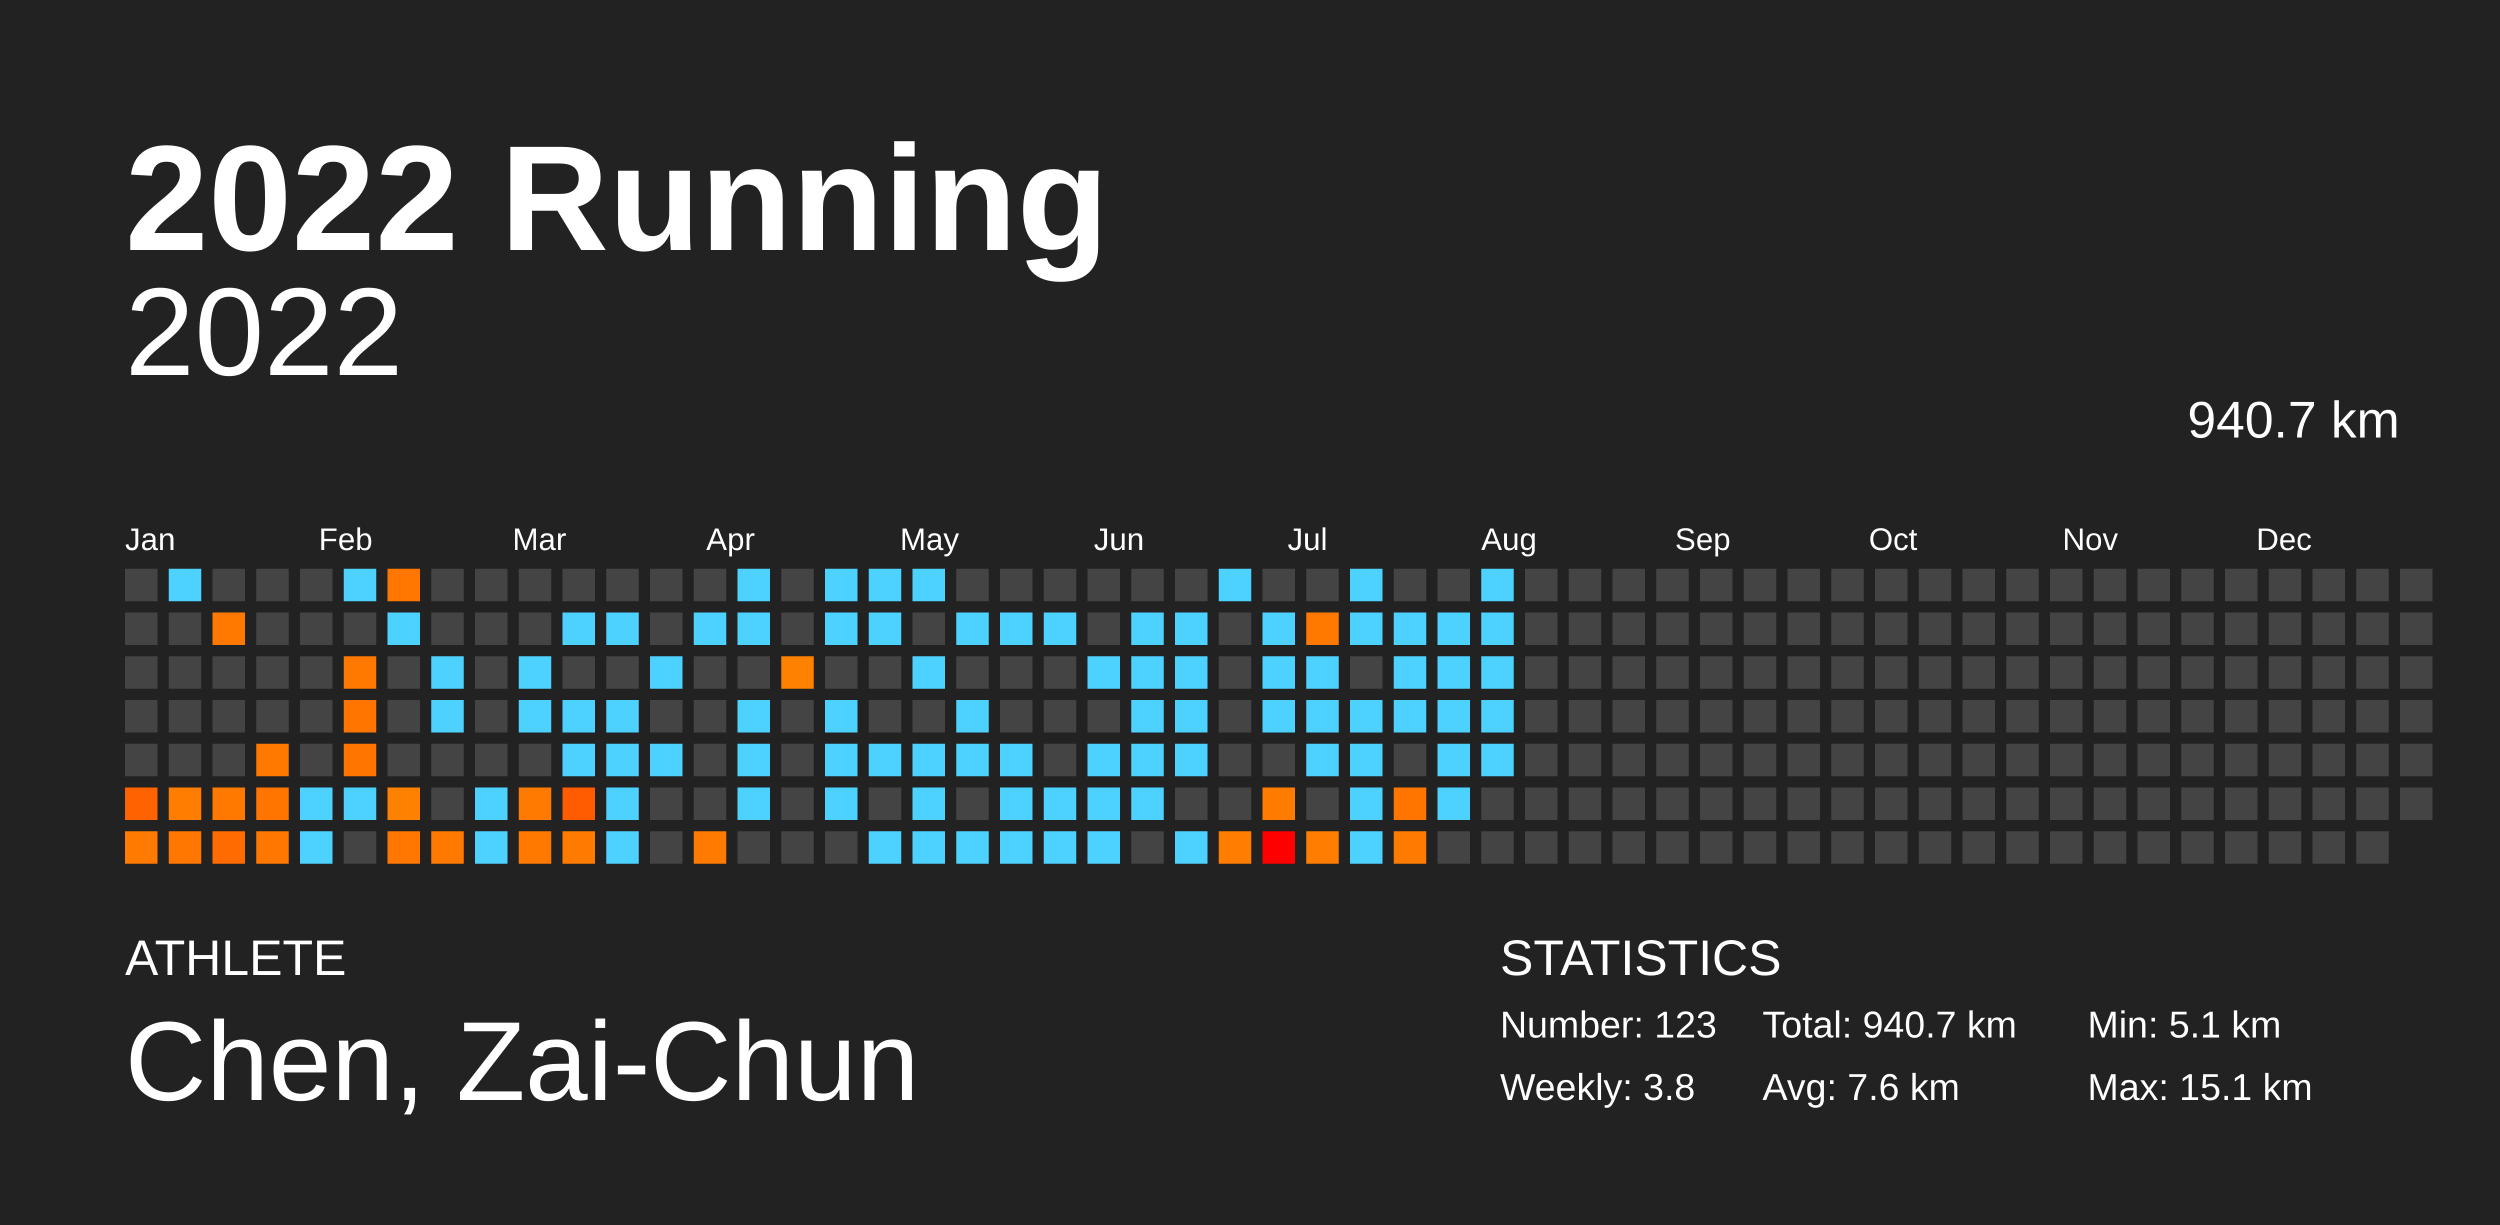
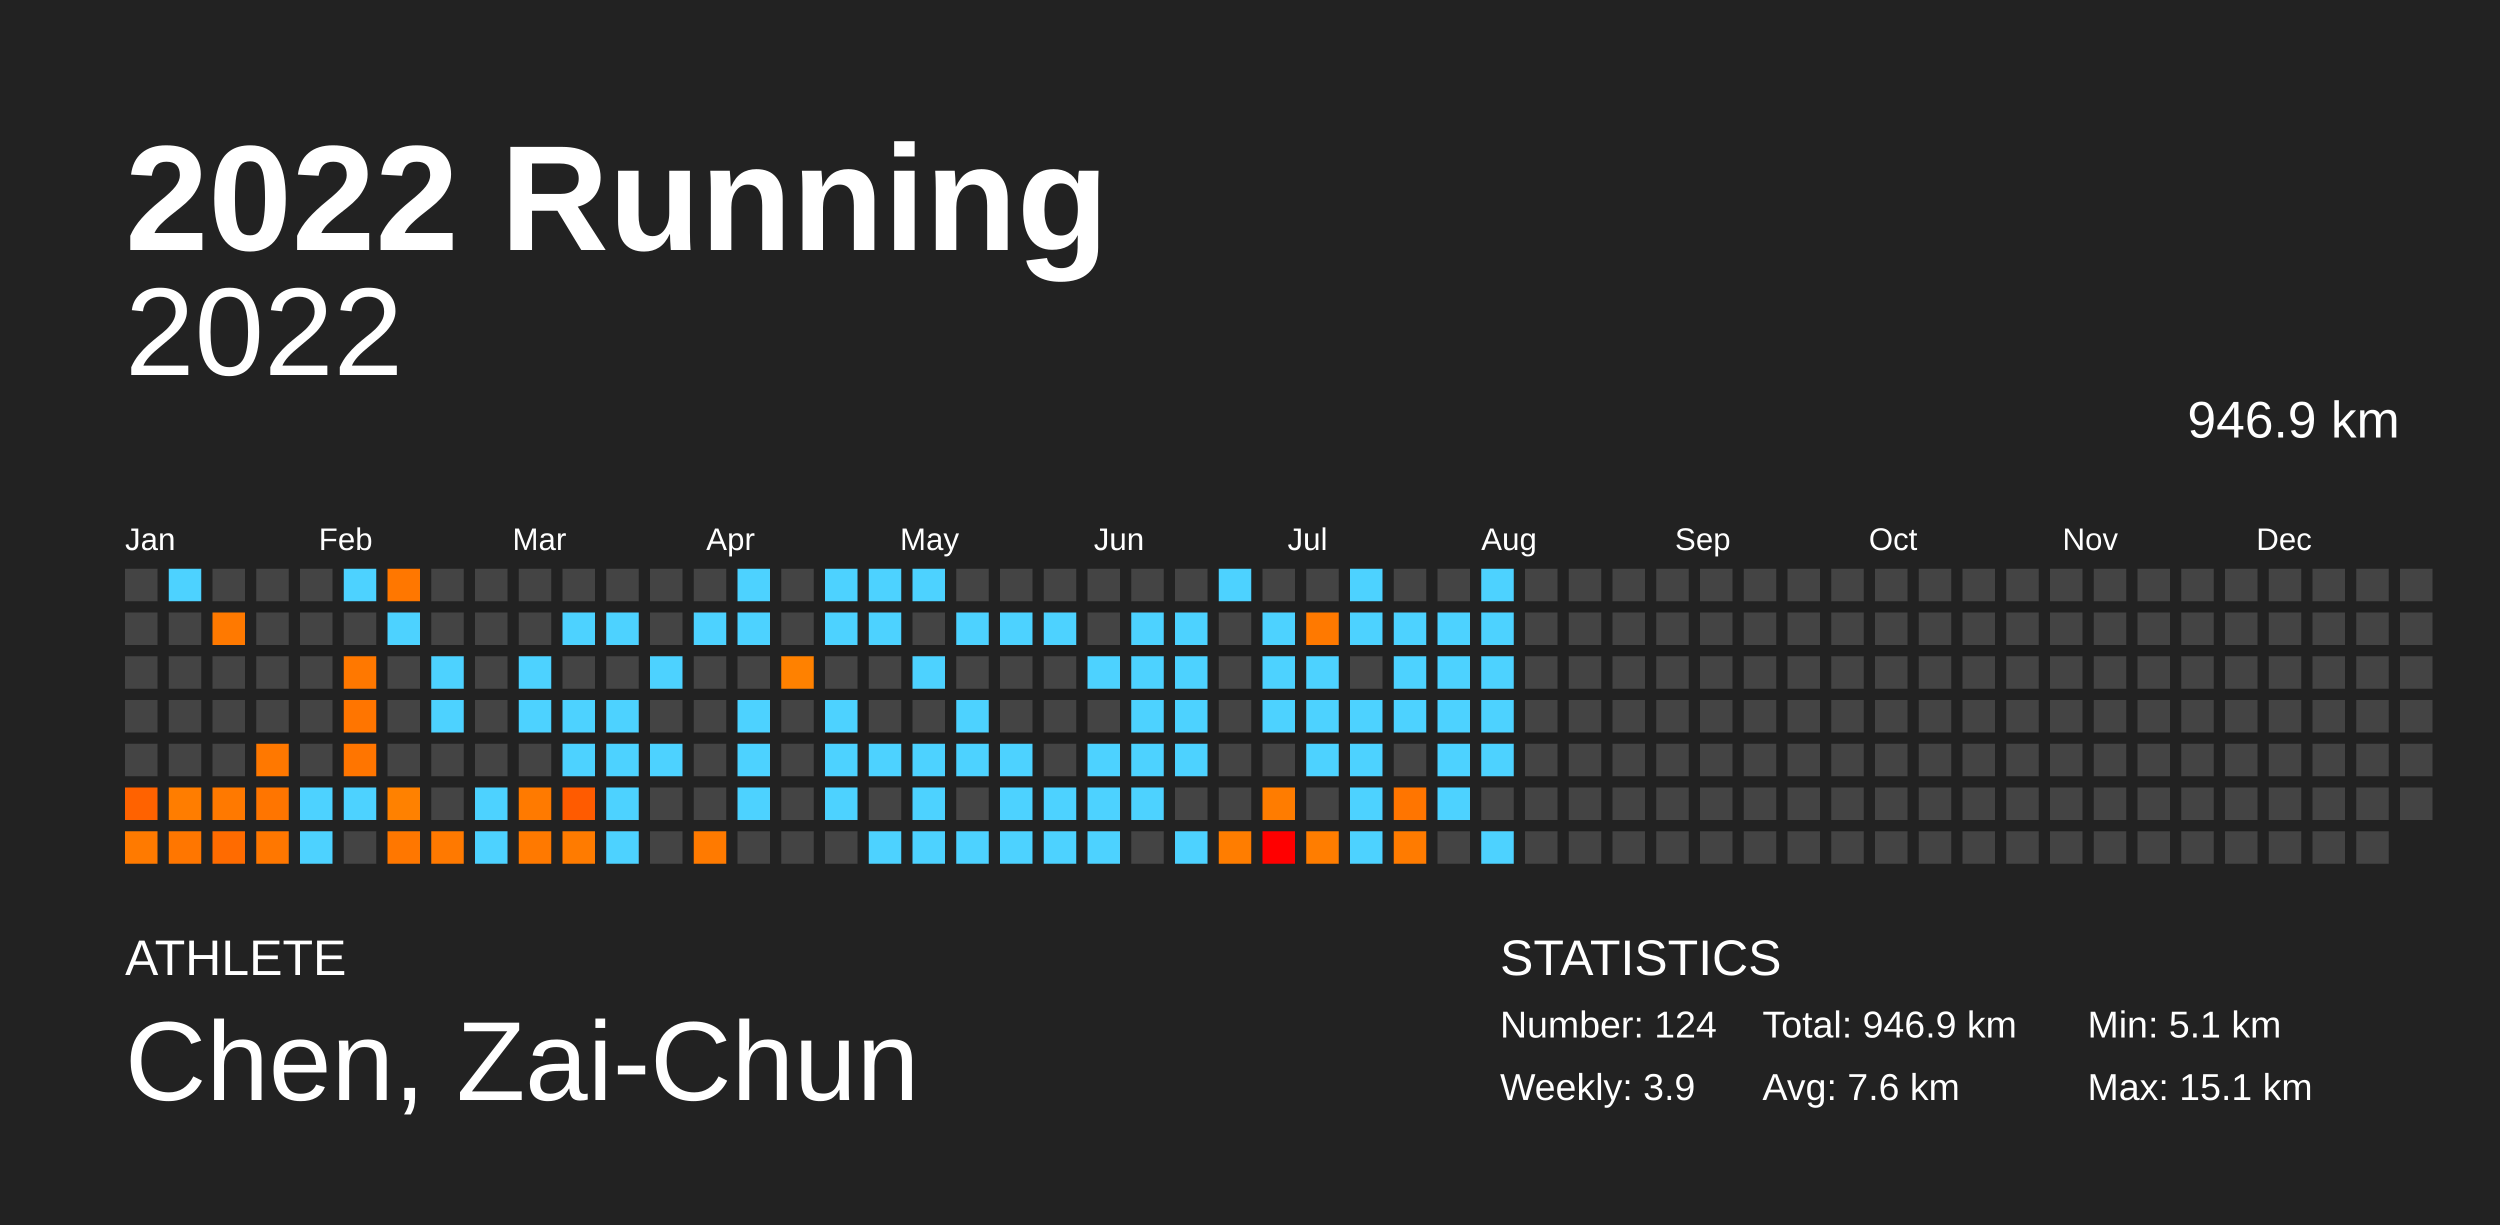
<svg xmlns="http://www.w3.org/2000/svg" baseProfile="full" height="98mm" version="1.1" viewBox="0,0,200,98" width="200mm">
  <defs />
  <rect fill="#222222" height="98" width="200" x="0" y="0" />
  <text fill="#FFFFFF" style="font-size:12px; font-family:Arial; font-weight:bold;" x="10" y="20">2022 Running</text>
  <text fill="#FFFFFF" style="font-size:4px; font-family:Arial" x="10" y="78">ATHLETE</text>
  <text fill="#FFFFFF" style="font-size:9px; font-family:Arial" x="10" y="88">Chen, Zai-Chun</text>
  <text fill="#FFFFFF" style="font-size:4px; font-family:Arial" x="120" y="78">STATISTICS</text>
-   <text fill="#FFFFFF" style="font-size:3px; font-family:Arial" x="120" y="83">Number: 123</text>
-   <text fill="#FFFFFF" style="font-size:3px; font-family:Arial" x="120" y="88">Weekly: 3.8</text>
-   <text fill="#FFFFFF" style="font-size:3px; font-family:Arial" x="141" y="83">Total: 940.7 km</text>
+   <text fill="#FFFFFF" style="font-size:3px; font-family:Arial" x="120" y="83">Number: 124</text>
+   <text fill="#FFFFFF" style="font-size:3px; font-family:Arial" x="120" y="88">Weekly: 3.9</text>
+   <text fill="#FFFFFF" style="font-size:3px; font-family:Arial" x="141" y="83">Total: 946.9 km</text>
  <text fill="#FFFFFF" style="font-size:3px; font-family:Arial" x="141" y="88">Avg: 7.6 km</text>
  <text fill="#FFFFFF" style="font-size:3px; font-family:Arial" x="167" y="83">Min: 5.1 km</text>
  <text fill="#FFFFFF" style="font-size:3px; font-family:Arial" x="167" y="88">Max: 15.1 km</text>
  <text alignment-baseline="hanging" fill="#FFFFFF" style="font-size:10.0px; font-family:Arial;" x="10" y="30">2022</text>
-   <text alignment-baseline="hanging" fill="#FFFFFF" style="font-size:4.125px; font-family:Arial;" x="175" y="35">940.7 km</text>
+   <text alignment-baseline="hanging" fill="#FFFFFF" style="font-size:4.125px; font-family:Arial;" x="175" y="35">946.9 km</text>
  <text fill="#FFFFFF" style="font-size:2.5px; font-family:Arial" x="10.0" y="44">Jan</text>
  <text fill="#FFFFFF" style="font-size:2.5px; font-family:Arial" x="25.5" y="44">Feb</text>
  <text fill="#FFFFFF" style="font-size:2.5px; font-family:Arial" x="41.0" y="44">Mar</text>
  <text fill="#FFFFFF" style="font-size:2.5px; font-family:Arial" x="56.5" y="44">Apr</text>
  <text fill="#FFFFFF" style="font-size:2.5px; font-family:Arial" x="72.0" y="44">May</text>
  <text fill="#FFFFFF" style="font-size:2.5px; font-family:Arial" x="87.5" y="44">Jun</text>
  <text fill="#FFFFFF" style="font-size:2.5px; font-family:Arial" x="103.0" y="44">Jul</text>
  <text fill="#FFFFFF" style="font-size:2.5px; font-family:Arial" x="118.5" y="44">Aug</text>
  <text fill="#FFFFFF" style="font-size:2.5px; font-family:Arial" x="134.0" y="44">Sep</text>
  <text fill="#FFFFFF" style="font-size:2.5px; font-family:Arial" x="149.5" y="44">Oct</text>
  <text fill="#FFFFFF" style="font-size:2.5px; font-family:Arial" x="165.0" y="44">Nov</text>
  <text fill="#FFFFFF" style="font-size:2.5px; font-family:Arial" x="180.5" y="44">Dec</text>
  <rect fill="#444444" height="2.6" width="2.6" x="10.0" y="45.5" />
  <rect fill="#444444" height="2.6" width="2.6" x="10.0" y="49.0" />
  <rect fill="#444444" height="2.6" width="2.6" x="10.0" y="52.5" />
  <rect fill="#444444" height="2.6" width="2.6" x="10.0" y="56.0" />
  <rect fill="#444444" height="2.6" width="2.6" x="10.0" y="59.5" />
  <rect fill="#ff6200" height="2.6" width="2.6" x="10.0" y="63.0" />
  <rect fill="#ff7a00" height="2.6" width="2.6" x="10.0" y="66.5" />
  <rect fill="#4dd2ff" height="2.6" width="2.6" x="13.5" y="45.5" />
  <rect fill="#444444" height="2.6" width="2.6" x="13.5" y="49.0" />
  <rect fill="#444444" height="2.6" width="2.6" x="13.5" y="52.5" />
  <rect fill="#444444" height="2.6" width="2.6" x="13.5" y="56.0" />
  <rect fill="#444444" height="2.6" width="2.6" x="13.5" y="59.5" />
  <rect fill="#ff7d00" height="2.6" width="2.6" x="13.5" y="63.0" />
  <rect fill="#ff7600" height="2.6" width="2.6" x="13.5" y="66.5" />
  <rect fill="#444444" height="2.6" width="2.6" x="17.0" y="45.5" />
  <rect fill="#ff7900" height="2.6" width="2.6" x="17.0" y="49.0" />
  <rect fill="#444444" height="2.6" width="2.6" x="17.0" y="52.5" />
  <rect fill="#444444" height="2.6" width="2.6" x="17.0" y="56.0" />
  <rect fill="#444444" height="2.6" width="2.6" x="17.0" y="59.5" />
  <rect fill="#ff7900" height="2.6" width="2.6" x="17.0" y="63.0" />
  <rect fill="#ff6b00" height="2.6" width="2.6" x="17.0" y="66.5" />
  <rect fill="#444444" height="2.6" width="2.6" x="20.5" y="45.5" />
  <rect fill="#444444" height="2.6" width="2.6" x="20.5" y="49.0" />
  <rect fill="#444444" height="2.6" width="2.6" x="20.5" y="52.5" />
  <rect fill="#444444" height="2.6" width="2.6" x="20.5" y="56.0" />
  <rect fill="#ff7800" height="2.6" width="2.6" x="20.5" y="59.5" />
  <rect fill="#ff7500" height="2.6" width="2.6" x="20.5" y="63.0" />
  <rect fill="#ff7700" height="2.6" width="2.6" x="20.5" y="66.5" />
  <rect fill="#444444" height="2.6" width="2.6" x="24.0" y="45.5" />
  <rect fill="#444444" height="2.6" width="2.6" x="24.0" y="49.0" />
  <rect fill="#444444" height="2.6" width="2.6" x="24.0" y="52.5" />
  <rect fill="#444444" height="2.6" width="2.6" x="24.0" y="56.0" />
  <rect fill="#444444" height="2.6" width="2.6" x="24.0" y="59.5" />
  <rect fill="#4dd2ff" height="2.6" width="2.6" x="24.0" y="63.0" />
  <rect fill="#4dd2ff" height="2.6" width="2.6" x="24.0" y="66.5" />
  <rect fill="#4dd2ff" height="2.6" width="2.6" x="27.5" y="45.5" />
  <rect fill="#444444" height="2.6" width="2.6" x="27.5" y="49.0" />
  <rect fill="#ff7800" height="2.6" width="2.6" x="27.5" y="52.5" />
  <rect fill="#ff7500" height="2.6" width="2.6" x="27.5" y="56.0" />
  <rect fill="#ff7500" height="2.6" width="2.6" x="27.5" y="59.5" />
  <rect fill="#4dd2ff" height="2.6" width="2.6" x="27.5" y="63.0" />
  <rect fill="#444444" height="2.6" width="2.6" x="27.5" y="66.5" />
  <rect fill="#ff7700" height="2.6" width="2.6" x="31.0" y="45.5" />
  <rect fill="#4dd2ff" height="2.6" width="2.6" x="31.0" y="49.0" />
  <rect fill="#444444" height="2.6" width="2.6" x="31.0" y="52.5" />
  <rect fill="#444444" height="2.6" width="2.6" x="31.0" y="56.0" />
  <rect fill="#444444" height="2.6" width="2.6" x="31.0" y="59.5" />
  <rect fill="#ff8100" height="2.6" width="2.6" x="31.0" y="63.0" />
  <rect fill="#ff7700" height="2.6" width="2.6" x="31.0" y="66.5" />
  <rect fill="#444444" height="2.6" width="2.6" x="34.5" y="45.5" />
  <rect fill="#444444" height="2.6" width="2.6" x="34.5" y="49.0" />
  <rect fill="#4dd2ff" height="2.6" width="2.6" x="34.5" y="52.5" />
  <rect fill="#4dd2ff" height="2.6" width="2.6" x="34.5" y="56.0" />
  <rect fill="#444444" height="2.6" width="2.6" x="34.5" y="59.5" />
  <rect fill="#444444" height="2.6" width="2.6" x="34.5" y="63.0" />
  <rect fill="#ff7900" height="2.6" width="2.6" x="34.5" y="66.5" />
  <rect fill="#444444" height="2.6" width="2.6" x="38.0" y="45.5" />
  <rect fill="#444444" height="2.6" width="2.6" x="38.0" y="49.0" />
  <rect fill="#444444" height="2.6" width="2.6" x="38.0" y="52.5" />
  <rect fill="#444444" height="2.6" width="2.6" x="38.0" y="56.0" />
  <rect fill="#444444" height="2.6" width="2.6" x="38.0" y="59.5" />
  <rect fill="#4dd2ff" height="2.6" width="2.6" x="38.0" y="63.0" />
  <rect fill="#4dd2ff" height="2.6" width="2.6" x="38.0" y="66.5" />
  <rect fill="#444444" height="2.6" width="2.6" x="41.5" y="45.5" />
  <rect fill="#444444" height="2.6" width="2.6" x="41.5" y="49.0" />
  <rect fill="#4dd2ff" height="2.6" width="2.6" x="41.5" y="52.5" />
  <rect fill="#4dd2ff" height="2.6" width="2.6" x="41.5" y="56.0" />
  <rect fill="#444444" height="2.6" width="2.6" x="41.5" y="59.5" />
  <rect fill="#ff7a00" height="2.6" width="2.6" x="41.5" y="63.0" />
  <rect fill="#ff7900" height="2.6" width="2.6" x="41.5" y="66.5" />
  <rect fill="#444444" height="2.6" width="2.6" x="45.0" y="45.5" />
  <rect fill="#4dd2ff" height="2.6" width="2.6" x="45.0" y="49.0" />
  <rect fill="#444444" height="2.6" width="2.6" x="45.0" y="52.5" />
  <rect fill="#4dd2ff" height="2.6" width="2.6" x="45.0" y="56.0" />
  <rect fill="#4dd2ff" height="2.6" width="2.6" x="45.0" y="59.5" />
  <rect fill="#ff5b00" height="2.6" width="2.6" x="45.0" y="63.0" />
  <rect fill="#ff7b00" height="2.6" width="2.6" x="45.0" y="66.5" />
  <rect fill="#444444" height="2.6" width="2.6" x="48.5" y="45.5" />
  <rect fill="#4dd2ff" height="2.6" width="2.6" x="48.5" y="49.0" />
  <rect fill="#444444" height="2.6" width="2.6" x="48.5" y="52.5" />
  <rect fill="#4dd2ff" height="2.6" width="2.6" x="48.5" y="56.0" />
  <rect fill="#4dd2ff" height="2.6" width="2.6" x="48.5" y="59.5" />
  <rect fill="#4dd2ff" height="2.6" width="2.6" x="48.5" y="63.0" />
  <rect fill="#4dd2ff" height="2.6" width="2.6" x="48.5" y="66.5" />
  <rect fill="#444444" height="2.6" width="2.6" x="52.0" y="45.5" />
  <rect fill="#444444" height="2.6" width="2.6" x="52.0" y="49.0" />
  <rect fill="#4dd2ff" height="2.6" width="2.6" x="52.0" y="52.5" />
  <rect fill="#444444" height="2.6" width="2.6" x="52.0" y="56.0" />
  <rect fill="#4dd2ff" height="2.6" width="2.6" x="52.0" y="59.5" />
  <rect fill="#444444" height="2.6" width="2.6" x="52.0" y="63.0" />
  <rect fill="#444444" height="2.6" width="2.6" x="52.0" y="66.5" />
  <rect fill="#444444" height="2.6" width="2.6" x="55.5" y="45.5" />
  <rect fill="#4dd2ff" height="2.6" width="2.6" x="55.5" y="49.0" />
  <rect fill="#444444" height="2.6" width="2.6" x="55.5" y="52.5" />
  <rect fill="#444444" height="2.6" width="2.6" x="55.5" y="56.0" />
  <rect fill="#444444" height="2.6" width="2.6" x="55.5" y="59.5" />
  <rect fill="#444444" height="2.6" width="2.6" x="55.5" y="63.0" />
  <rect fill="#ff7a00" height="2.6" width="2.6" x="55.5" y="66.5" />
  <rect fill="#4dd2ff" height="2.6" width="2.6" x="59.0" y="45.5" />
  <rect fill="#4dd2ff" height="2.6" width="2.6" x="59.0" y="49.0" />
  <rect fill="#444444" height="2.6" width="2.6" x="59.0" y="52.5" />
  <rect fill="#4dd2ff" height="2.6" width="2.6" x="59.0" y="56.0" />
  <rect fill="#4dd2ff" height="2.6" width="2.6" x="59.0" y="59.5" />
  <rect fill="#4dd2ff" height="2.6" width="2.6" x="59.0" y="63.0" />
  <rect fill="#444444" height="2.6" width="2.6" x="59.0" y="66.5" />
  <rect fill="#444444" height="2.6" width="2.6" x="62.5" y="45.5" />
  <rect fill="#444444" height="2.6" width="2.6" x="62.5" y="49.0" />
  <rect fill="#ff8100" height="2.6" width="2.6" x="62.5" y="52.5" />
  <rect fill="#444444" height="2.6" width="2.6" x="62.5" y="56.0" />
  <rect fill="#444444" height="2.6" width="2.6" x="62.5" y="59.5" />
  <rect fill="#444444" height="2.6" width="2.6" x="62.5" y="63.0" />
  <rect fill="#444444" height="2.6" width="2.6" x="62.5" y="66.5" />
  <rect fill="#4dd2ff" height="2.6" width="2.6" x="66.0" y="45.5" />
  <rect fill="#4dd2ff" height="2.6" width="2.6" x="66.0" y="49.0" />
  <rect fill="#444444" height="2.6" width="2.6" x="66.0" y="52.5" />
  <rect fill="#4dd2ff" height="2.6" width="2.6" x="66.0" y="56.0" />
  <rect fill="#4dd2ff" height="2.6" width="2.6" x="66.0" y="59.5" />
  <rect fill="#4dd2ff" height="2.6" width="2.6" x="66.0" y="63.0" />
  <rect fill="#444444" height="2.6" width="2.6" x="66.0" y="66.5" />
  <rect fill="#4dd2ff" height="2.6" width="2.6" x="69.5" y="45.5" />
  <rect fill="#4dd2ff" height="2.6" width="2.6" x="69.5" y="49.0" />
  <rect fill="#444444" height="2.6" width="2.6" x="69.5" y="52.5" />
  <rect fill="#444444" height="2.6" width="2.6" x="69.5" y="56.0" />
  <rect fill="#4dd2ff" height="2.6" width="2.6" x="69.5" y="59.5" />
  <rect fill="#444444" height="2.6" width="2.6" x="69.5" y="63.0" />
  <rect fill="#4dd2ff" height="2.6" width="2.6" x="69.5" y="66.5" />
  <rect fill="#4dd2ff" height="2.6" width="2.6" x="73.0" y="45.5" />
  <rect fill="#444444" height="2.6" width="2.6" x="73.0" y="49.0" />
  <rect fill="#4dd2ff" height="2.6" width="2.6" x="73.0" y="52.5" />
  <rect fill="#444444" height="2.6" width="2.6" x="73.0" y="56.0" />
  <rect fill="#4dd2ff" height="2.6" width="2.6" x="73.0" y="59.5" />
  <rect fill="#4dd2ff" height="2.6" width="2.6" x="73.0" y="63.0" />
  <rect fill="#4dd2ff" height="2.6" width="2.6" x="73.0" y="66.5" />
  <rect fill="#444444" height="2.6" width="2.6" x="76.5" y="45.5" />
  <rect fill="#4dd2ff" height="2.6" width="2.6" x="76.5" y="49.0" />
  <rect fill="#444444" height="2.6" width="2.6" x="76.5" y="52.5" />
  <rect fill="#4dd2ff" height="2.6" width="2.6" x="76.5" y="56.0" />
  <rect fill="#4dd2ff" height="2.6" width="2.6" x="76.5" y="59.5" />
  <rect fill="#444444" height="2.6" width="2.6" x="76.5" y="63.0" />
  <rect fill="#4dd2ff" height="2.6" width="2.6" x="76.5" y="66.5" />
  <rect fill="#444444" height="2.6" width="2.6" x="80.0" y="45.5" />
  <rect fill="#4dd2ff" height="2.6" width="2.6" x="80.0" y="49.0" />
  <rect fill="#444444" height="2.6" width="2.6" x="80.0" y="52.5" />
  <rect fill="#444444" height="2.6" width="2.6" x="80.0" y="56.0" />
  <rect fill="#4dd2ff" height="2.6" width="2.6" x="80.0" y="59.5" />
  <rect fill="#4dd2ff" height="2.6" width="2.6" x="80.0" y="63.0" />
  <rect fill="#4dd2ff" height="2.6" width="2.6" x="80.0" y="66.5" />
  <rect fill="#444444" height="2.6" width="2.6" x="83.5" y="45.5" />
  <rect fill="#4dd2ff" height="2.6" width="2.6" x="83.5" y="49.0" />
  <rect fill="#444444" height="2.6" width="2.6" x="83.5" y="52.5" />
  <rect fill="#444444" height="2.6" width="2.6" x="83.5" y="56.0" />
  <rect fill="#444444" height="2.6" width="2.6" x="83.5" y="59.5" />
  <rect fill="#4dd2ff" height="2.6" width="2.6" x="83.5" y="63.0" />
  <rect fill="#4dd2ff" height="2.6" width="2.6" x="83.5" y="66.5" />
  <rect fill="#444444" height="2.6" width="2.6" x="87.0" y="45.5" />
  <rect fill="#444444" height="2.6" width="2.6" x="87.0" y="49.0" />
  <rect fill="#4dd2ff" height="2.6" width="2.6" x="87.0" y="52.5" />
  <rect fill="#444444" height="2.6" width="2.6" x="87.0" y="56.0" />
  <rect fill="#4dd2ff" height="2.6" width="2.6" x="87.0" y="59.5" />
  <rect fill="#4dd2ff" height="2.6" width="2.6" x="87.0" y="63.0" />
  <rect fill="#4dd2ff" height="2.6" width="2.6" x="87.0" y="66.5" />
  <rect fill="#444444" height="2.6" width="2.6" x="90.5" y="45.5" />
  <rect fill="#4dd2ff" height="2.6" width="2.6" x="90.5" y="49.0" />
  <rect fill="#4dd2ff" height="2.6" width="2.6" x="90.5" y="52.5" />
  <rect fill="#4dd2ff" height="2.6" width="2.6" x="90.5" y="56.0" />
  <rect fill="#4dd2ff" height="2.6" width="2.6" x="90.5" y="59.5" />
  <rect fill="#4dd2ff" height="2.6" width="2.6" x="90.5" y="63.0" />
  <rect fill="#444444" height="2.6" width="2.6" x="90.5" y="66.5" />
  <rect fill="#444444" height="2.6" width="2.6" x="94.0" y="45.5" />
  <rect fill="#4dd2ff" height="2.6" width="2.6" x="94.0" y="49.0" />
  <rect fill="#4dd2ff" height="2.6" width="2.6" x="94.0" y="52.5" />
  <rect fill="#4dd2ff" height="2.6" width="2.6" x="94.0" y="56.0" />
  <rect fill="#4dd2ff" height="2.6" width="2.6" x="94.0" y="59.5" />
  <rect fill="#444444" height="2.6" width="2.6" x="94.0" y="63.0" />
  <rect fill="#4dd2ff" height="2.6" width="2.6" x="94.0" y="66.5" />
  <rect fill="#4dd2ff" height="2.6" width="2.6" x="97.5" y="45.5" />
  <rect fill="#444444" height="2.6" width="2.6" x="97.5" y="49.0" />
  <rect fill="#444444" height="2.6" width="2.6" x="97.5" y="52.5" />
  <rect fill="#444444" height="2.6" width="2.6" x="97.5" y="56.0" />
  <rect fill="#444444" height="2.6" width="2.6" x="97.5" y="59.5" />
  <rect fill="#444444" height="2.6" width="2.6" x="97.5" y="63.0" />
  <rect fill="#ff7d00" height="2.6" width="2.6" x="97.5" y="66.5" />
  <rect fill="#444444" height="2.6" width="2.6" x="101.0" y="45.5" />
  <rect fill="#4dd2ff" height="2.6" width="2.6" x="101.0" y="49.0" />
  <rect fill="#4dd2ff" height="2.6" width="2.6" x="101.0" y="52.5" />
  <rect fill="#4dd2ff" height="2.6" width="2.6" x="101.0" y="56.0" />
  <rect fill="#444444" height="2.6" width="2.6" x="101.0" y="59.5" />
  <rect fill="#ff7c00" height="2.6" width="2.6" x="101.0" y="63.0" />
  <rect fill="#ff0000" height="2.6" width="2.6" x="101.0" y="66.5" />
  <rect fill="#444444" height="2.6" width="2.6" x="104.5" y="45.5" />
  <rect fill="#ff7900" height="2.6" width="2.6" x="104.5" y="49.0" />
  <rect fill="#4dd2ff" height="2.6" width="2.6" x="104.5" y="52.5" />
  <rect fill="#4dd2ff" height="2.6" width="2.6" x="104.5" y="56.0" />
  <rect fill="#4dd2ff" height="2.6" width="2.6" x="104.5" y="59.5" />
  <rect fill="#444444" height="2.6" width="2.6" x="104.5" y="63.0" />
  <rect fill="#ff7d00" height="2.6" width="2.6" x="104.5" y="66.5" />
  <rect fill="#4dd2ff" height="2.6" width="2.6" x="108.0" y="45.5" />
  <rect fill="#4dd2ff" height="2.6" width="2.6" x="108.0" y="49.0" />
  <rect fill="#444444" height="2.6" width="2.6" x="108.0" y="52.5" />
  <rect fill="#4dd2ff" height="2.6" width="2.6" x="108.0" y="56.0" />
  <rect fill="#4dd2ff" height="2.6" width="2.6" x="108.0" y="59.5" />
  <rect fill="#4dd2ff" height="2.6" width="2.6" x="108.0" y="63.0" />
  <rect fill="#4dd2ff" height="2.6" width="2.6" x="108.0" y="66.5" />
  <rect fill="#444444" height="2.6" width="2.6" x="111.5" y="45.5" />
  <rect fill="#4dd2ff" height="2.6" width="2.6" x="111.5" y="49.0" />
  <rect fill="#4dd2ff" height="2.6" width="2.6" x="111.5" y="52.5" />
  <rect fill="#4dd2ff" height="2.6" width="2.6" x="111.5" y="56.0" />
  <rect fill="#444444" height="2.6" width="2.6" x="111.5" y="59.5" />
  <rect fill="#ff7500" height="2.6" width="2.6" x="111.5" y="63.0" />
  <rect fill="#ff7b00" height="2.6" width="2.6" x="111.5" y="66.5" />
  <rect fill="#444444" height="2.6" width="2.6" x="115.0" y="45.5" />
  <rect fill="#4dd2ff" height="2.6" width="2.6" x="115.0" y="49.0" />
  <rect fill="#4dd2ff" height="2.6" width="2.6" x="115.0" y="52.5" />
  <rect fill="#4dd2ff" height="2.6" width="2.6" x="115.0" y="56.0" />
  <rect fill="#4dd2ff" height="2.6" width="2.6" x="115.0" y="59.5" />
  <rect fill="#4dd2ff" height="2.6" width="2.6" x="115.0" y="63.0" />
  <rect fill="#444444" height="2.6" width="2.6" x="115.0" y="66.5" />
  <rect fill="#4dd2ff" height="2.6" width="2.6" x="118.5" y="45.5" />
  <rect fill="#4dd2ff" height="2.6" width="2.6" x="118.5" y="49.0" />
  <rect fill="#4dd2ff" height="2.6" width="2.6" x="118.5" y="52.5" />
  <rect fill="#4dd2ff" height="2.6" width="2.6" x="118.5" y="56.0" />
  <rect fill="#4dd2ff" height="2.6" width="2.6" x="118.5" y="59.5" />
  <rect fill="#444444" height="2.6" width="2.6" x="118.5" y="63.0" />
-   <rect fill="#444444" height="2.6" width="2.6" x="118.5" y="66.5" />
+   <rect fill="#4dd2ff" height="2.6" width="2.6" x="118.5" y="66.5" />
  <rect fill="#444444" height="2.6" width="2.6" x="122.0" y="45.5" />
  <rect fill="#444444" height="2.6" width="2.6" x="122.0" y="49.0" />
  <rect fill="#444444" height="2.6" width="2.6" x="122.0" y="52.5" />
  <rect fill="#444444" height="2.6" width="2.6" x="122.0" y="56.0" />
  <rect fill="#444444" height="2.6" width="2.6" x="122.0" y="59.5" />
  <rect fill="#444444" height="2.6" width="2.6" x="122.0" y="63.0" />
  <rect fill="#444444" height="2.6" width="2.6" x="122.0" y="66.5" />
  <rect fill="#444444" height="2.6" width="2.6" x="125.5" y="45.5" />
  <rect fill="#444444" height="2.6" width="2.6" x="125.5" y="49.0" />
  <rect fill="#444444" height="2.6" width="2.6" x="125.5" y="52.5" />
  <rect fill="#444444" height="2.6" width="2.6" x="125.5" y="56.0" />
  <rect fill="#444444" height="2.6" width="2.6" x="125.5" y="59.5" />
  <rect fill="#444444" height="2.6" width="2.6" x="125.5" y="63.0" />
  <rect fill="#444444" height="2.6" width="2.6" x="125.5" y="66.5" />
  <rect fill="#444444" height="2.6" width="2.6" x="129.0" y="45.5" />
  <rect fill="#444444" height="2.6" width="2.6" x="129.0" y="49.0" />
  <rect fill="#444444" height="2.6" width="2.6" x="129.0" y="52.5" />
  <rect fill="#444444" height="2.6" width="2.6" x="129.0" y="56.0" />
  <rect fill="#444444" height="2.6" width="2.6" x="129.0" y="59.5" />
  <rect fill="#444444" height="2.6" width="2.6" x="129.0" y="63.0" />
  <rect fill="#444444" height="2.6" width="2.6" x="129.0" y="66.5" />
  <rect fill="#444444" height="2.6" width="2.6" x="132.5" y="45.5" />
  <rect fill="#444444" height="2.6" width="2.6" x="132.5" y="49.0" />
  <rect fill="#444444" height="2.6" width="2.6" x="132.5" y="52.5" />
  <rect fill="#444444" height="2.6" width="2.6" x="132.5" y="56.0" />
  <rect fill="#444444" height="2.6" width="2.6" x="132.5" y="59.5" />
  <rect fill="#444444" height="2.6" width="2.6" x="132.5" y="63.0" />
  <rect fill="#444444" height="2.6" width="2.6" x="132.5" y="66.5" />
  <rect fill="#444444" height="2.6" width="2.6" x="136.0" y="45.5" />
  <rect fill="#444444" height="2.6" width="2.6" x="136.0" y="49.0" />
  <rect fill="#444444" height="2.6" width="2.6" x="136.0" y="52.5" />
  <rect fill="#444444" height="2.6" width="2.6" x="136.0" y="56.0" />
  <rect fill="#444444" height="2.6" width="2.6" x="136.0" y="59.5" />
  <rect fill="#444444" height="2.6" width="2.6" x="136.0" y="63.0" />
  <rect fill="#444444" height="2.6" width="2.6" x="136.0" y="66.5" />
  <rect fill="#444444" height="2.6" width="2.6" x="139.5" y="45.5" />
  <rect fill="#444444" height="2.6" width="2.6" x="139.5" y="49.0" />
  <rect fill="#444444" height="2.6" width="2.6" x="139.5" y="52.5" />
  <rect fill="#444444" height="2.6" width="2.6" x="139.5" y="56.0" />
  <rect fill="#444444" height="2.6" width="2.6" x="139.5" y="59.5" />
  <rect fill="#444444" height="2.6" width="2.6" x="139.5" y="63.0" />
  <rect fill="#444444" height="2.6" width="2.6" x="139.5" y="66.5" />
  <rect fill="#444444" height="2.6" width="2.6" x="143.0" y="45.5" />
  <rect fill="#444444" height="2.6" width="2.6" x="143.0" y="49.0" />
  <rect fill="#444444" height="2.6" width="2.6" x="143.0" y="52.5" />
  <rect fill="#444444" height="2.6" width="2.6" x="143.0" y="56.0" />
  <rect fill="#444444" height="2.6" width="2.6" x="143.0" y="59.5" />
  <rect fill="#444444" height="2.6" width="2.6" x="143.0" y="63.0" />
  <rect fill="#444444" height="2.6" width="2.6" x="143.0" y="66.5" />
  <rect fill="#444444" height="2.6" width="2.6" x="146.5" y="45.5" />
  <rect fill="#444444" height="2.6" width="2.6" x="146.5" y="49.0" />
  <rect fill="#444444" height="2.6" width="2.6" x="146.5" y="52.5" />
  <rect fill="#444444" height="2.6" width="2.6" x="146.5" y="56.0" />
  <rect fill="#444444" height="2.6" width="2.6" x="146.5" y="59.5" />
  <rect fill="#444444" height="2.6" width="2.6" x="146.5" y="63.0" />
  <rect fill="#444444" height="2.6" width="2.6" x="146.5" y="66.5" />
  <rect fill="#444444" height="2.6" width="2.6" x="150.0" y="45.5" />
  <rect fill="#444444" height="2.6" width="2.6" x="150.0" y="49.0" />
  <rect fill="#444444" height="2.6" width="2.6" x="150.0" y="52.5" />
  <rect fill="#444444" height="2.6" width="2.6" x="150.0" y="56.0" />
  <rect fill="#444444" height="2.6" width="2.6" x="150.0" y="59.5" />
  <rect fill="#444444" height="2.6" width="2.6" x="150.0" y="63.0" />
  <rect fill="#444444" height="2.6" width="2.6" x="150.0" y="66.5" />
  <rect fill="#444444" height="2.6" width="2.6" x="153.5" y="45.5" />
  <rect fill="#444444" height="2.6" width="2.6" x="153.5" y="49.0" />
  <rect fill="#444444" height="2.6" width="2.6" x="153.5" y="52.5" />
  <rect fill="#444444" height="2.6" width="2.6" x="153.5" y="56.0" />
  <rect fill="#444444" height="2.6" width="2.6" x="153.5" y="59.5" />
  <rect fill="#444444" height="2.6" width="2.6" x="153.5" y="63.0" />
  <rect fill="#444444" height="2.6" width="2.6" x="153.5" y="66.5" />
  <rect fill="#444444" height="2.6" width="2.6" x="157.0" y="45.5" />
  <rect fill="#444444" height="2.6" width="2.6" x="157.0" y="49.0" />
  <rect fill="#444444" height="2.6" width="2.6" x="157.0" y="52.5" />
  <rect fill="#444444" height="2.6" width="2.6" x="157.0" y="56.0" />
  <rect fill="#444444" height="2.6" width="2.6" x="157.0" y="59.5" />
  <rect fill="#444444" height="2.6" width="2.6" x="157.0" y="63.0" />
  <rect fill="#444444" height="2.6" width="2.6" x="157.0" y="66.5" />
  <rect fill="#444444" height="2.6" width="2.6" x="160.5" y="45.5" />
  <rect fill="#444444" height="2.6" width="2.6" x="160.5" y="49.0" />
  <rect fill="#444444" height="2.6" width="2.6" x="160.5" y="52.5" />
  <rect fill="#444444" height="2.6" width="2.6" x="160.5" y="56.0" />
  <rect fill="#444444" height="2.6" width="2.6" x="160.5" y="59.5" />
  <rect fill="#444444" height="2.6" width="2.6" x="160.5" y="63.0" />
  <rect fill="#444444" height="2.6" width="2.6" x="160.5" y="66.5" />
  <rect fill="#444444" height="2.6" width="2.6" x="164.0" y="45.5" />
  <rect fill="#444444" height="2.6" width="2.6" x="164.0" y="49.0" />
  <rect fill="#444444" height="2.6" width="2.6" x="164.0" y="52.5" />
  <rect fill="#444444" height="2.6" width="2.6" x="164.0" y="56.0" />
  <rect fill="#444444" height="2.6" width="2.6" x="164.0" y="59.5" />
  <rect fill="#444444" height="2.6" width="2.6" x="164.0" y="63.0" />
  <rect fill="#444444" height="2.6" width="2.6" x="164.0" y="66.5" />
  <rect fill="#444444" height="2.6" width="2.6" x="167.5" y="45.5" />
  <rect fill="#444444" height="2.6" width="2.6" x="167.5" y="49.0" />
  <rect fill="#444444" height="2.6" width="2.6" x="167.5" y="52.5" />
  <rect fill="#444444" height="2.6" width="2.6" x="167.5" y="56.0" />
  <rect fill="#444444" height="2.6" width="2.6" x="167.5" y="59.5" />
  <rect fill="#444444" height="2.6" width="2.6" x="167.5" y="63.0" />
  <rect fill="#444444" height="2.6" width="2.6" x="167.5" y="66.5" />
  <rect fill="#444444" height="2.6" width="2.6" x="171.0" y="45.5" />
  <rect fill="#444444" height="2.6" width="2.6" x="171.0" y="49.0" />
  <rect fill="#444444" height="2.6" width="2.6" x="171.0" y="52.5" />
  <rect fill="#444444" height="2.6" width="2.6" x="171.0" y="56.0" />
  <rect fill="#444444" height="2.6" width="2.6" x="171.0" y="59.5" />
  <rect fill="#444444" height="2.6" width="2.6" x="171.0" y="63.0" />
  <rect fill="#444444" height="2.6" width="2.6" x="171.0" y="66.5" />
  <rect fill="#444444" height="2.6" width="2.6" x="174.5" y="45.5" />
  <rect fill="#444444" height="2.6" width="2.6" x="174.5" y="49.0" />
  <rect fill="#444444" height="2.6" width="2.6" x="174.5" y="52.5" />
  <rect fill="#444444" height="2.6" width="2.6" x="174.5" y="56.0" />
  <rect fill="#444444" height="2.6" width="2.6" x="174.5" y="59.5" />
  <rect fill="#444444" height="2.6" width="2.6" x="174.5" y="63.0" />
  <rect fill="#444444" height="2.6" width="2.6" x="174.5" y="66.5" />
  <rect fill="#444444" height="2.6" width="2.6" x="178.0" y="45.5" />
  <rect fill="#444444" height="2.6" width="2.6" x="178.0" y="49.0" />
  <rect fill="#444444" height="2.6" width="2.6" x="178.0" y="52.5" />
  <rect fill="#444444" height="2.6" width="2.6" x="178.0" y="56.0" />
  <rect fill="#444444" height="2.6" width="2.6" x="178.0" y="59.5" />
  <rect fill="#444444" height="2.6" width="2.6" x="178.0" y="63.0" />
  <rect fill="#444444" height="2.6" width="2.6" x="178.0" y="66.5" />
  <rect fill="#444444" height="2.6" width="2.6" x="181.5" y="45.5" />
  <rect fill="#444444" height="2.6" width="2.6" x="181.5" y="49.0" />
  <rect fill="#444444" height="2.6" width="2.6" x="181.5" y="52.5" />
  <rect fill="#444444" height="2.6" width="2.6" x="181.5" y="56.0" />
  <rect fill="#444444" height="2.6" width="2.6" x="181.5" y="59.5" />
  <rect fill="#444444" height="2.6" width="2.6" x="181.5" y="63.0" />
  <rect fill="#444444" height="2.6" width="2.6" x="181.5" y="66.5" />
  <rect fill="#444444" height="2.6" width="2.6" x="185.0" y="45.5" />
  <rect fill="#444444" height="2.6" width="2.6" x="185.0" y="49.0" />
  <rect fill="#444444" height="2.6" width="2.6" x="185.0" y="52.5" />
  <rect fill="#444444" height="2.6" width="2.6" x="185.0" y="56.0" />
  <rect fill="#444444" height="2.6" width="2.6" x="185.0" y="59.5" />
  <rect fill="#444444" height="2.6" width="2.6" x="185.0" y="63.0" />
  <rect fill="#444444" height="2.6" width="2.6" x="185.0" y="66.5" />
  <rect fill="#444444" height="2.6" width="2.6" x="188.5" y="45.5" />
  <rect fill="#444444" height="2.6" width="2.6" x="188.5" y="49.0" />
  <rect fill="#444444" height="2.6" width="2.6" x="188.5" y="52.5" />
  <rect fill="#444444" height="2.6" width="2.6" x="188.5" y="56.0" />
  <rect fill="#444444" height="2.6" width="2.6" x="188.5" y="59.5" />
  <rect fill="#444444" height="2.6" width="2.6" x="188.5" y="63.0" />
  <rect fill="#444444" height="2.6" width="2.6" x="188.5" y="66.5" />
  <rect fill="#444444" height="2.6" width="2.6" x="192.0" y="45.5" />
  <rect fill="#444444" height="2.6" width="2.6" x="192.0" y="49.0" />
  <rect fill="#444444" height="2.6" width="2.6" x="192.0" y="52.5" />
  <rect fill="#444444" height="2.6" width="2.6" x="192.0" y="56.0" />
  <rect fill="#444444" height="2.6" width="2.6" x="192.0" y="59.5" />
  <rect fill="#444444" height="2.6" width="2.6" x="192.0" y="63.0" />
</svg>
